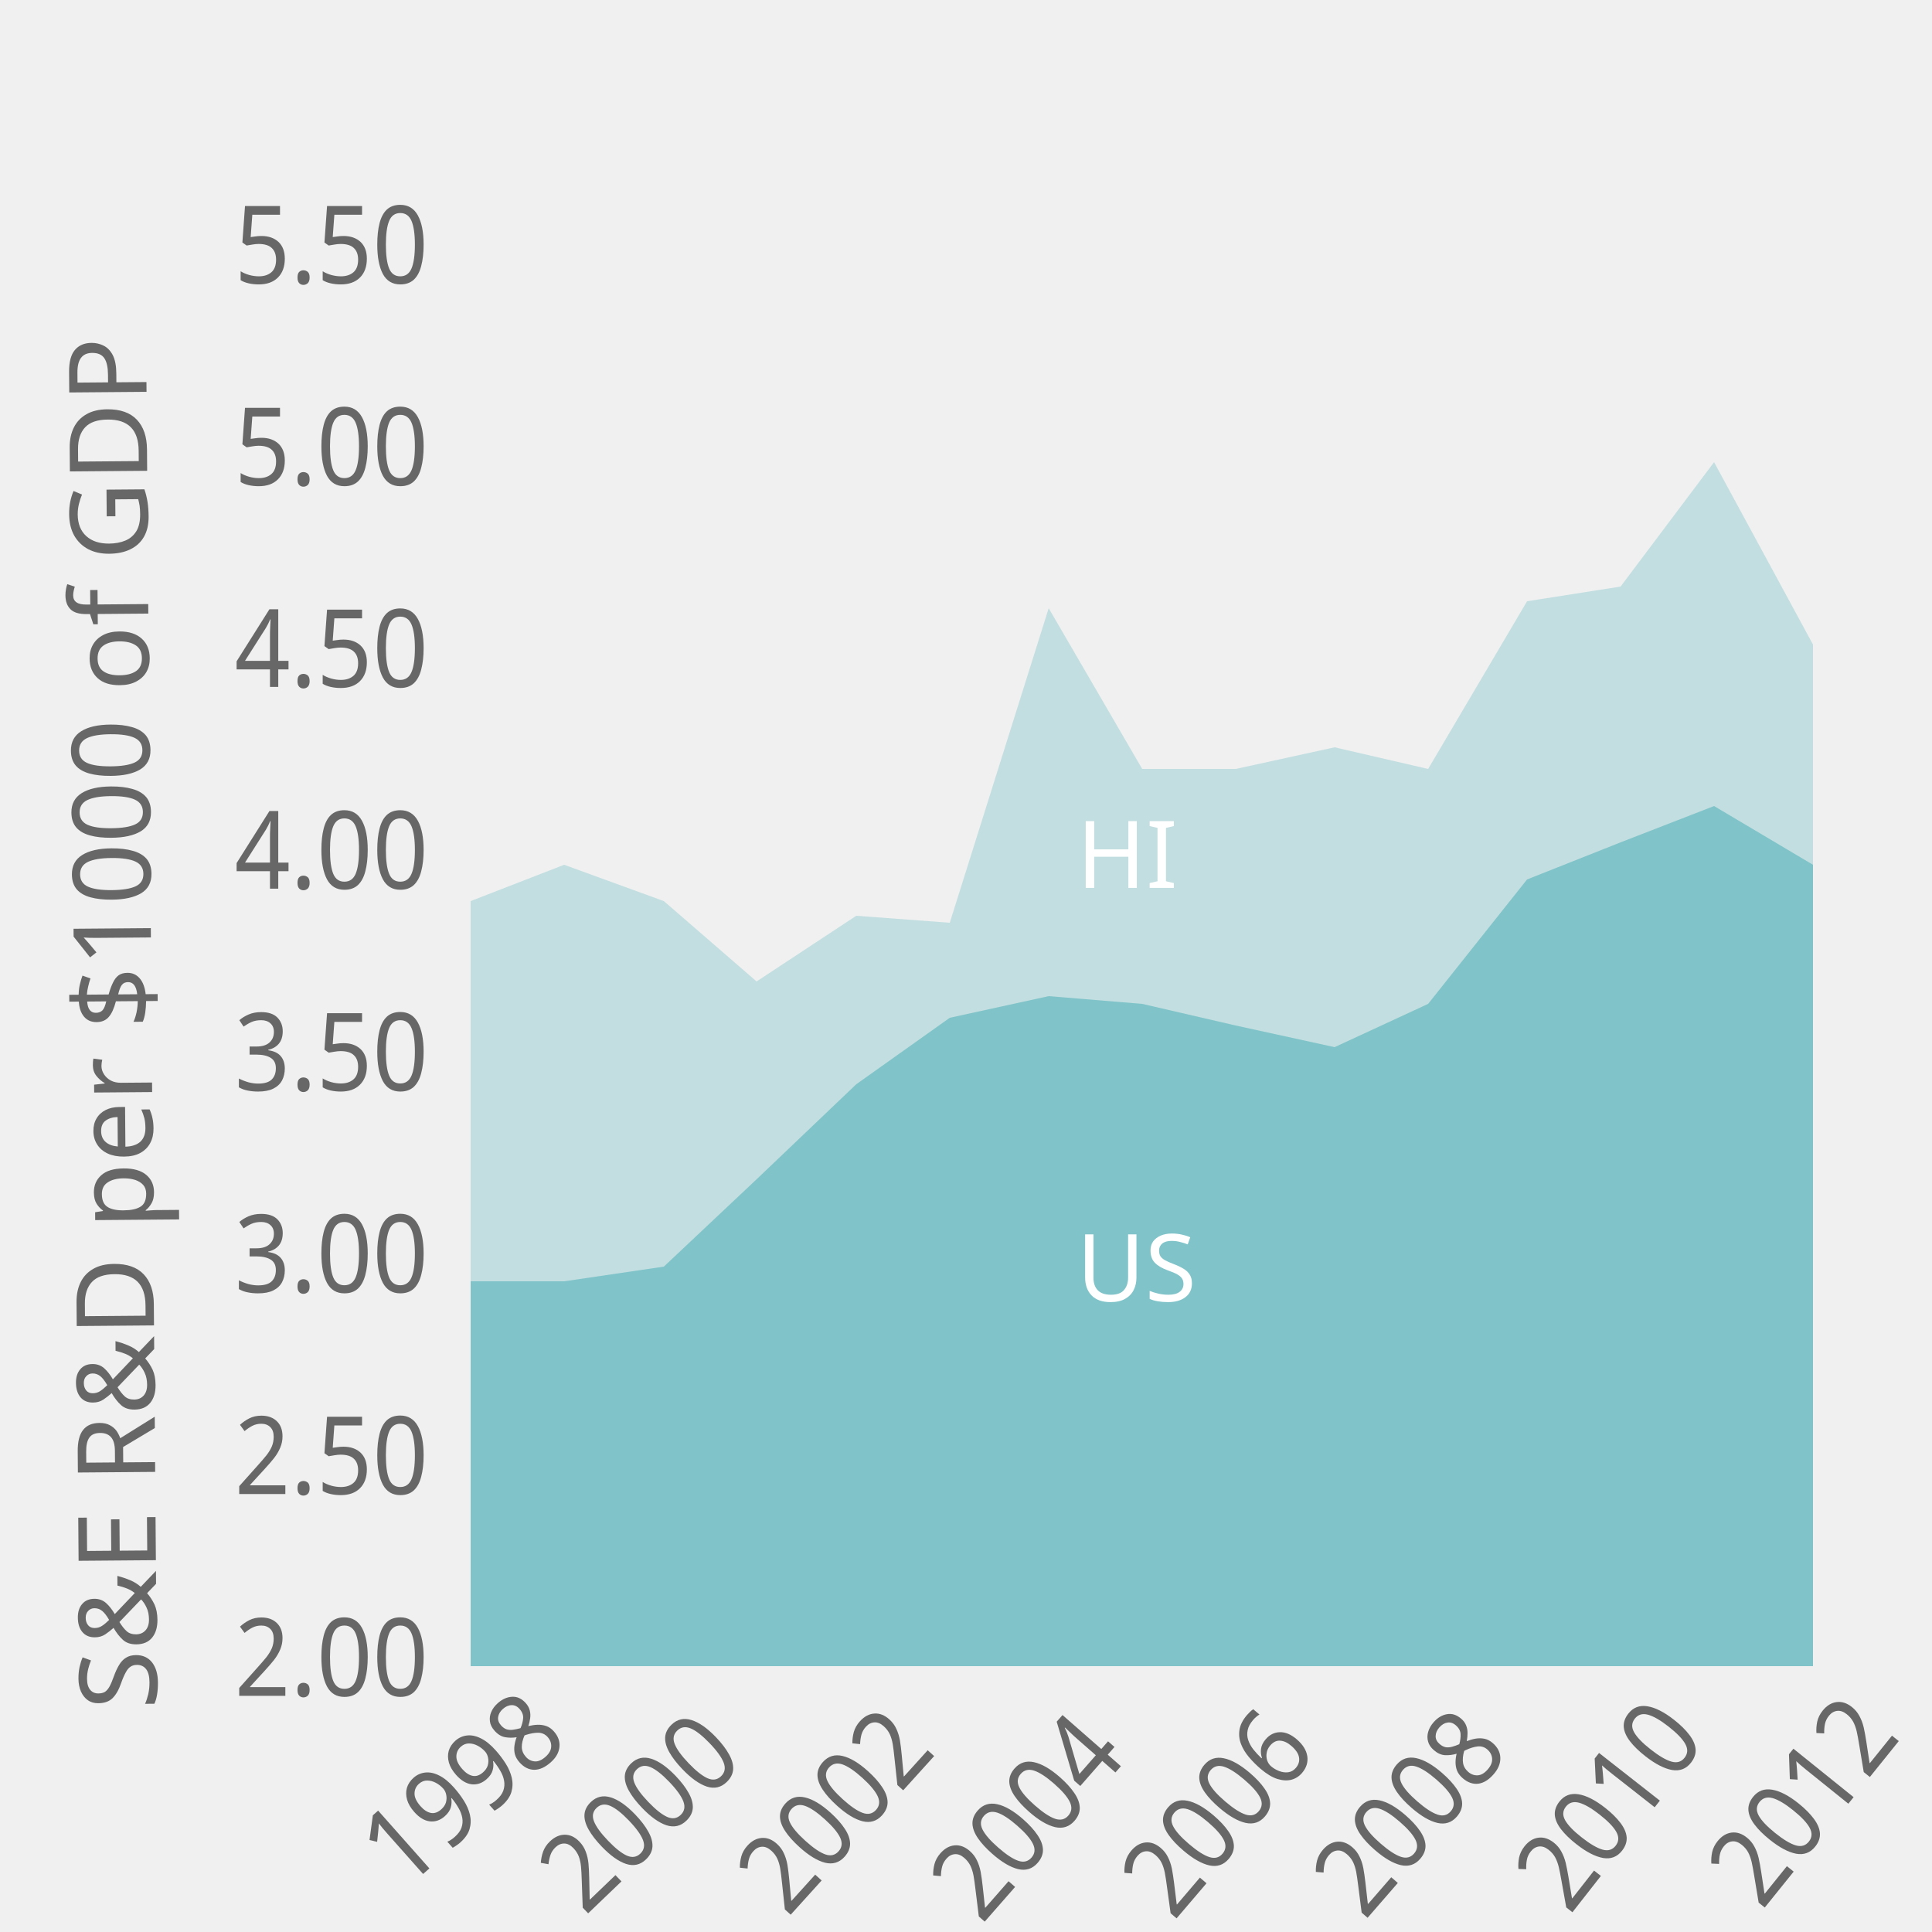
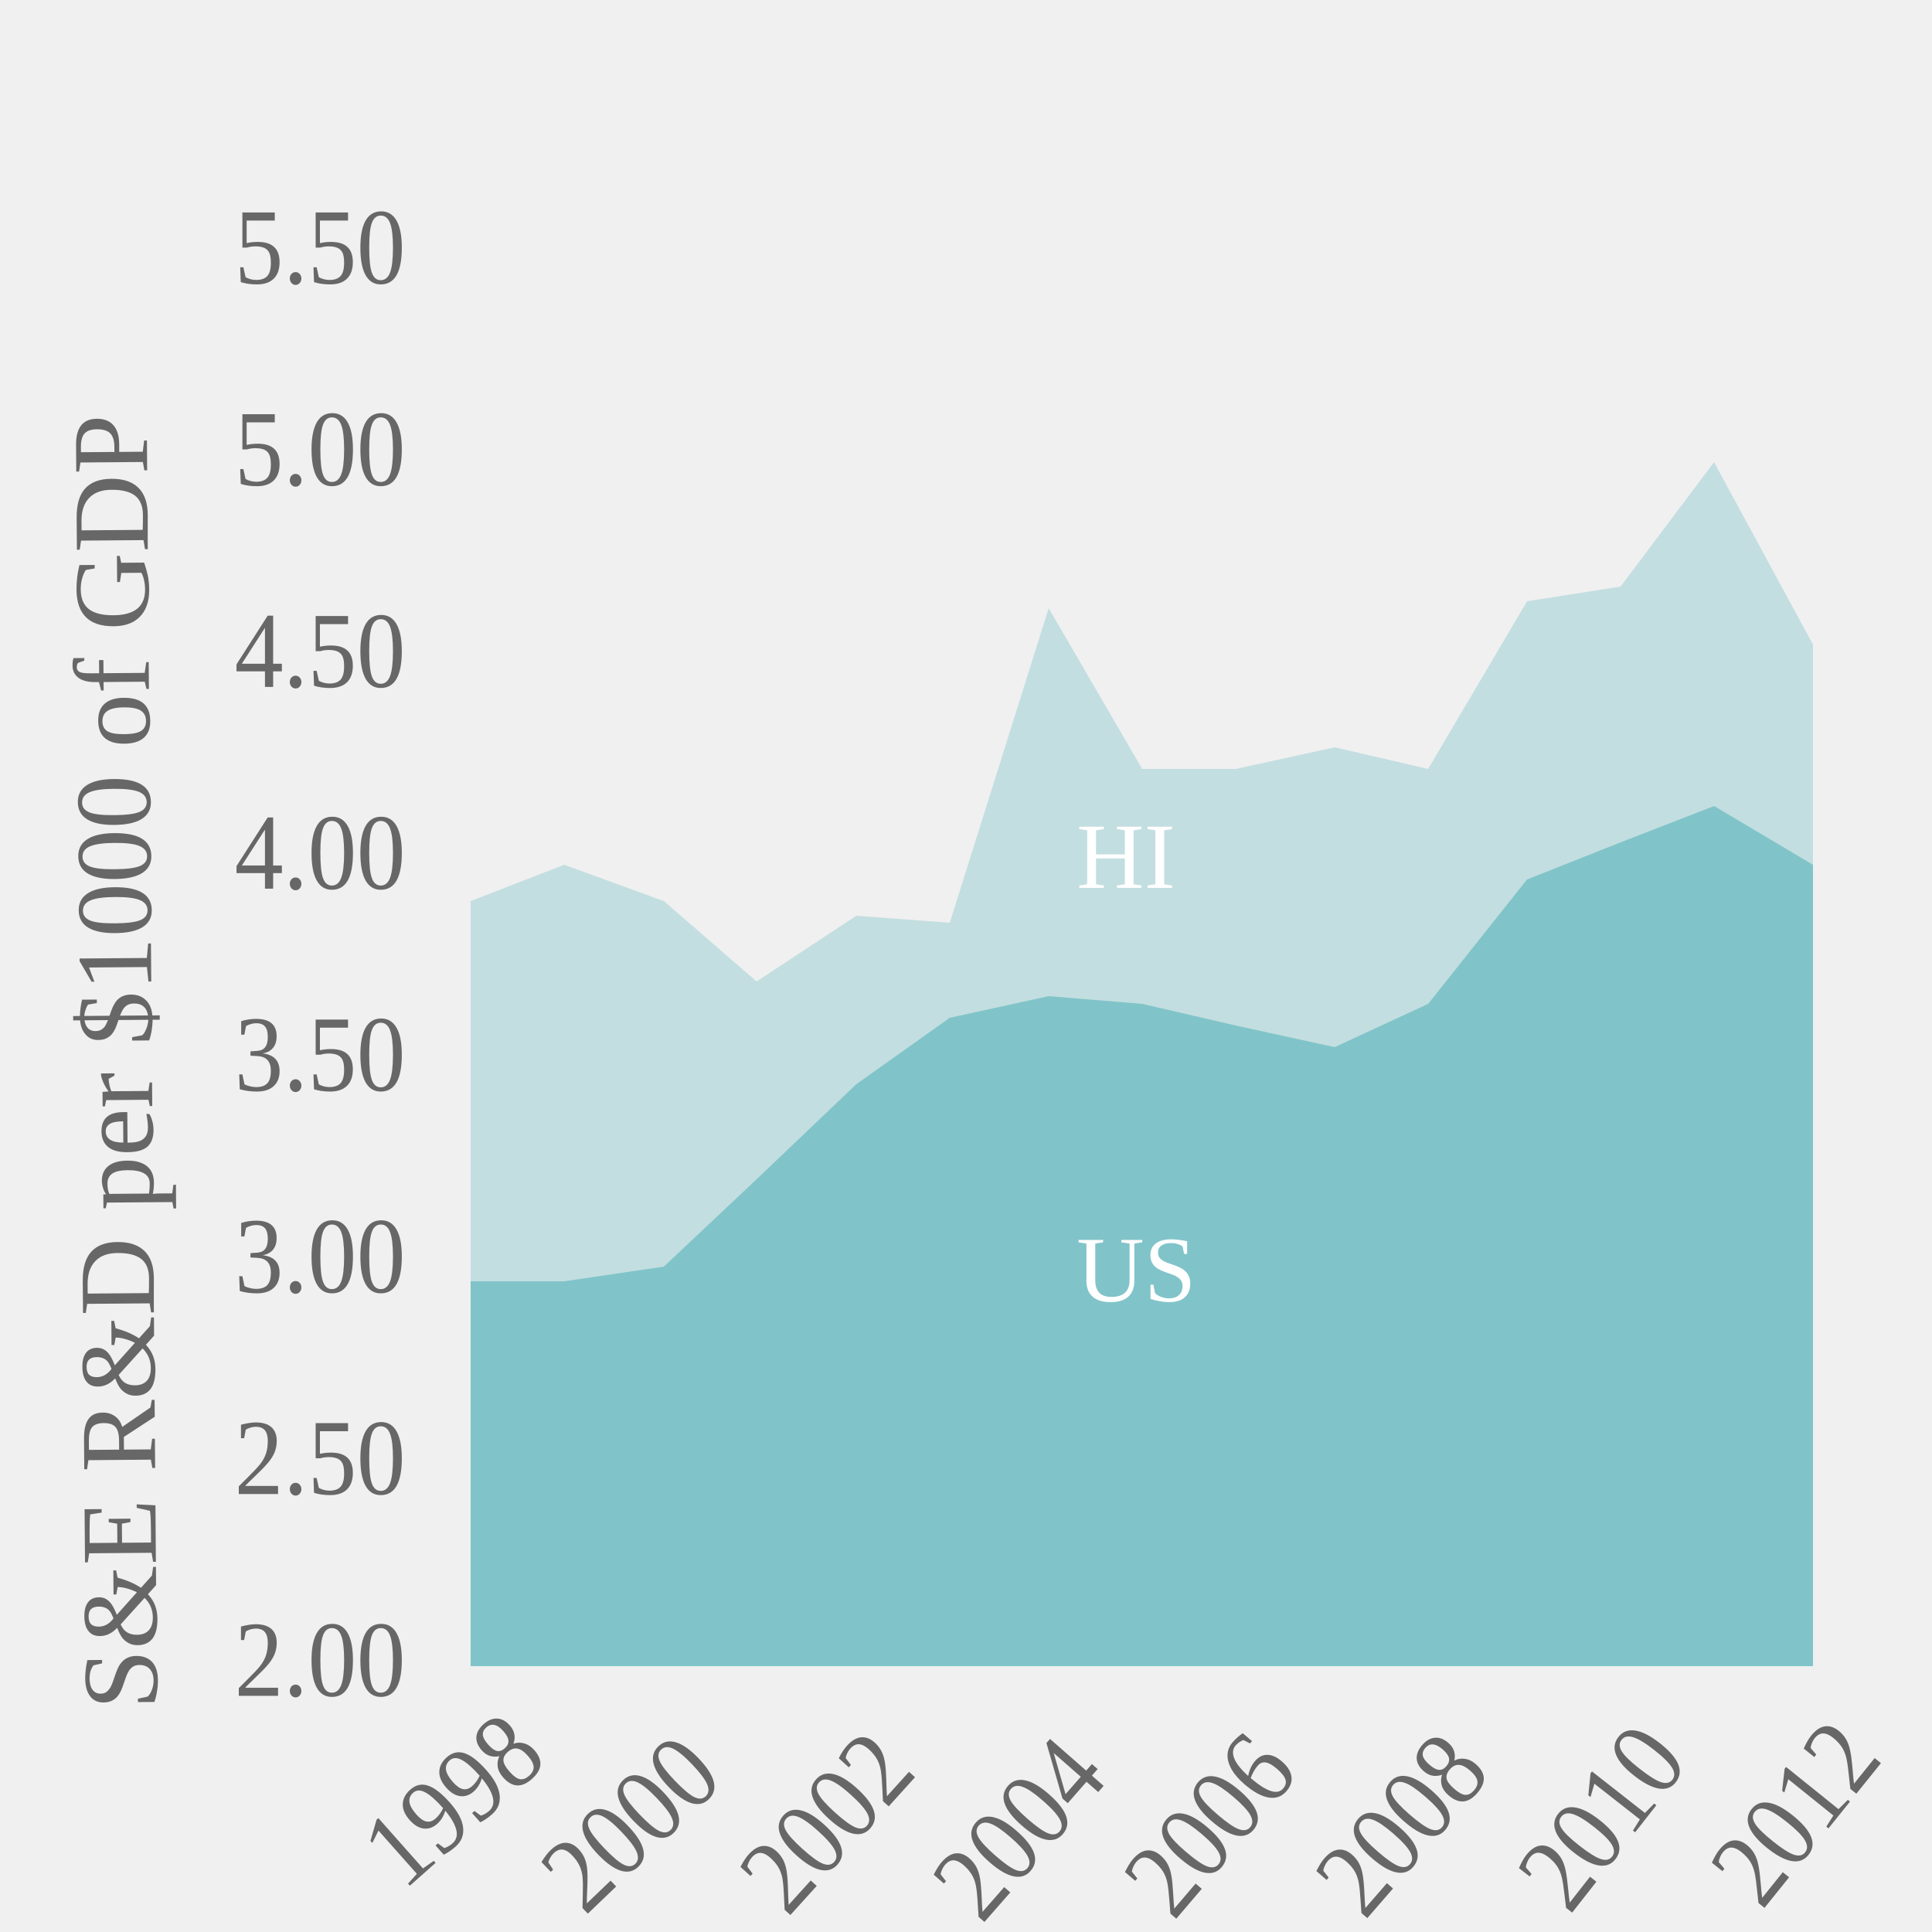
- <svg xmlns="http://www.w3.org/2000/svg" xmlns:xlink="http://www.w3.org/1999/xlink" viewBox="0 0 250 250" enable-background="new 0 0 250 250">
-   <style type="text/css">.st0{opacity:0.4;clip-path:url(#SVGID_2_);fill:#80C4C9;} .st1{fill:#80C4C9;} .st2{fill:#676767;} .st3{font-family:'Montserrat-Regular';} .st4{font-size:14px;} .st5{fill:none;} .st6{fill:#FFFFFF;} .st7{font-family:'Gotham-Bold';} .st8{font-size:12.09px;}</style>
+ <svg xmlns="http://www.w3.org/2000/svg" xmlns:xlink="http://www.w3.org/1999/xlink" id="Layer_1" viewBox="0 0 250 250">
+   <style>.st0{opacity:0.4;clip-path:url(#SVGID_2_);fill:#80C4C9;} .st1{fill:#80C4C9;} .st2{fill:#676767;} .st3{font-family:&amp;apos;Montserrat-Regular&amp;apos;;} .st4{font-size:14px;} .st5{fill:none;} .st6{fill:#FFFFFF;} .st7{font-family:&amp;apos;Gotham-Bold&amp;apos;;} .st8{font-size:12.09px;}</style>
  <defs>
    <path id="SVGID_1_" d="M60.9 32.8h173.7v182.8H60.9z" />
  </defs>
  <clipPath id="SVGID_2_">
    <use xlink:href="#SVGID_1_" overflow="visible" />
  </clipPath>
  <path class="st0" d="M60.9 116.6l12.1-4.7 12.9 4.7 12 10.4 12.9-8.5 12.1.9 12.8-40.7 12.1 20.8h12.1l12.8-2.8 12.1 2.8 12.8-21.7 12.1-1.9 12.1-16.1 12.8 23.6v132.2H60.9z" />
  <path class="st1" d="M60.9 165.8H73l12.9-1.9 12-11.3 12.9-12.3 12.1-8.6 12.8-2.8 12.1 1 12.1 2.8 12.8 2.8 12.1-5.6 12.8-16.1 12.1-4.8 12.1-4.7 12.8 7.6v103.7H60.9z" />
-   <text transform="matrix(.903 0 0 1 30.349 219.44)" class="st2 st3 st4">2.00</text>
-   <text transform="matrix(.903 0 0 1 30.349 193.327)" class="st2 st3 st4">2.50</text>
-   <text transform="matrix(.903 0 0 1 30.349 167.218)" class="st2 st3 st4">3.00</text>
-   <text transform="matrix(.903 0 0 1 30.349 141.107)" class="st2 st3 st4">3.50</text>
-   <text transform="matrix(.903 0 0 1 30.349 114.996)" class="st2 st3 st4">4.00</text>
-   <text transform="matrix(.903 0 0 1 30.349 88.886)" class="st2 st3 st4">4.50</text>
-   <text transform="matrix(.903 0 0 1 30.349 62.775)" class="st2 st3 st4">5.00</text>
-   <text transform="matrix(.903 0 0 1 30.349 36.662)" class="st2 st3 st4">5.50</text>
-   <text transform="matrix(.676 -.599 .663 .748 52.204 244.748)" class="st2 st3 st4">1998</text>
-   <text transform="matrix(.652 -.625 .692 .722 75.669 248.004)" class="st2 st3 st4">2000</text>
-   <text transform="matrix(.606 -.67 .742 .671 101.908 248.211)" class="st2 st3 st4">2002</text>
-   <text transform="matrix(.595 -.679 .752 .659 127.022 249.113)" class="st2 st3 st4">2004</text>
-   <text transform="matrix(.586 -.687 .761 .649 151.856 248.695)" class="st2 st3 st4">2006</text>
-   <text transform="matrix(.592 -.682 .755 .655 176.567 248.62)" class="st2 st3 st4">2008</text>
-   <text transform="matrix(.557 -.711 .787 .617 203.098 247.922)" class="st2 st3 st4">2010</text>
-   <text transform="matrix(.566 -.703 .779 .627 227.98 247.305)" class="st2 st3 st4">2012</text>
-   <path class="st5" d="M139.3 159.5h37.2V189h-37.2z" />
-   <text transform="translate(139.321 168.368)" class="st6 st7 st8">US</text>
-   <path class="st5" d="M139.3 106.1h37.2v29.5h-37.2z" />
-   <text transform="translate(139.321 114.894)" class="st6 st7 st8">HI</text>
-   <path class="st5" d="M8.818 20.455l18.5-.107 1.165 200.8-18.5.107z" />
-   <text transform="matrix(-.008 -1 1 -.008 20.325 221.18)" class="st2 st3 st4">S&amp;E R&amp;D per $1000 of GDP</text>
+   <text transform="matrix(.903 0 0 1 30.35 219.44)" class="st2 st3 st4">2.00</text>
+   <text transform="matrix(.903 0 0 1 30.35 193.327)" class="st2 st3 st4">2.50</text>
+   <text transform="matrix(.903 0 0 1 30.35 167.218)" class="st2 st3 st4">3.00</text>
+   <text transform="matrix(.903 0 0 1 30.35 141.107)" class="st2 st3 st4">3.50</text>
+   <text transform="matrix(.903 0 0 1 30.35 114.996)" class="st2 st3 st4">4.00</text>
+   <text transform="matrix(.903 0 0 1 30.35 88.886)" class="st2 st3 st4">4.50</text>
+   <text transform="matrix(.903 0 0 1 30.35 62.775)" class="st2 st3 st4">5.00</text>
+   <text transform="matrix(.903 0 0 1 30.35 36.662)" class="st2 st3 st4">5.50</text>
+   <text transform="matrix(.6756 -.599 .6634 .7483 52.204 244.748)" class="st2 st3 st4">1998</text>
+   <text transform="matrix(.6518 -.6247 .692 .722 75.67 248.004)" class="st2 st3 st4">2000</text>
+   <text transform="matrix(.6057 -.6696 .7416 .6708 101.908 248.21)" class="st2 st3 st4">2002</text>
+   <text transform="matrix(.595 -.6792 .7523 .6588 127.022 249.113)" class="st2 st3 st4">2004</text>
+   <text transform="matrix(.5858 -.687 .761 .6488 151.856 248.695)" class="st2 st3 st4">2006</text>
+   <text transform="matrix(.5918 -.682 .7553 .6554 176.567 248.62)" class="st2 st3 st4">2008</text>
+   <g>
+     <text transform="matrix(.5572 -.7105 .787 .617 203.098 247.922)" class="st2 st3 st4">2010</text>
+   </g>
+   <g>
+     <text transform="matrix(.566 -.7034 .779 .627 227.98 247.305)" class="st2 st3 st4">2012</text>
+   </g>
+   <g>
+     <path class="st5" d="M139.3 159.5h37.2V189h-37.2z" />
+     <text transform="translate(139.32 168.368)" class="st6 st7 st8">US</text>
+   </g>
+   <g>
+     <path class="st5" d="M139.3 106.1h37.2v29.5h-37.2z" />
+     <text transform="translate(139.32 114.894)" class="st6 st7 st8">HI</text>
+   </g>
+   <g>
+     <path class="st5" d="M8.818 20.455l18.5-.107 1.165 200.8-18.5.107z" />
+     <text transform="matrix(-.008 -1 1 -.008 20.325 221.18)" class="st2 st3 st4">S&amp;E R&amp;D per $1000 of GDP</text>
+   </g>
</svg>
